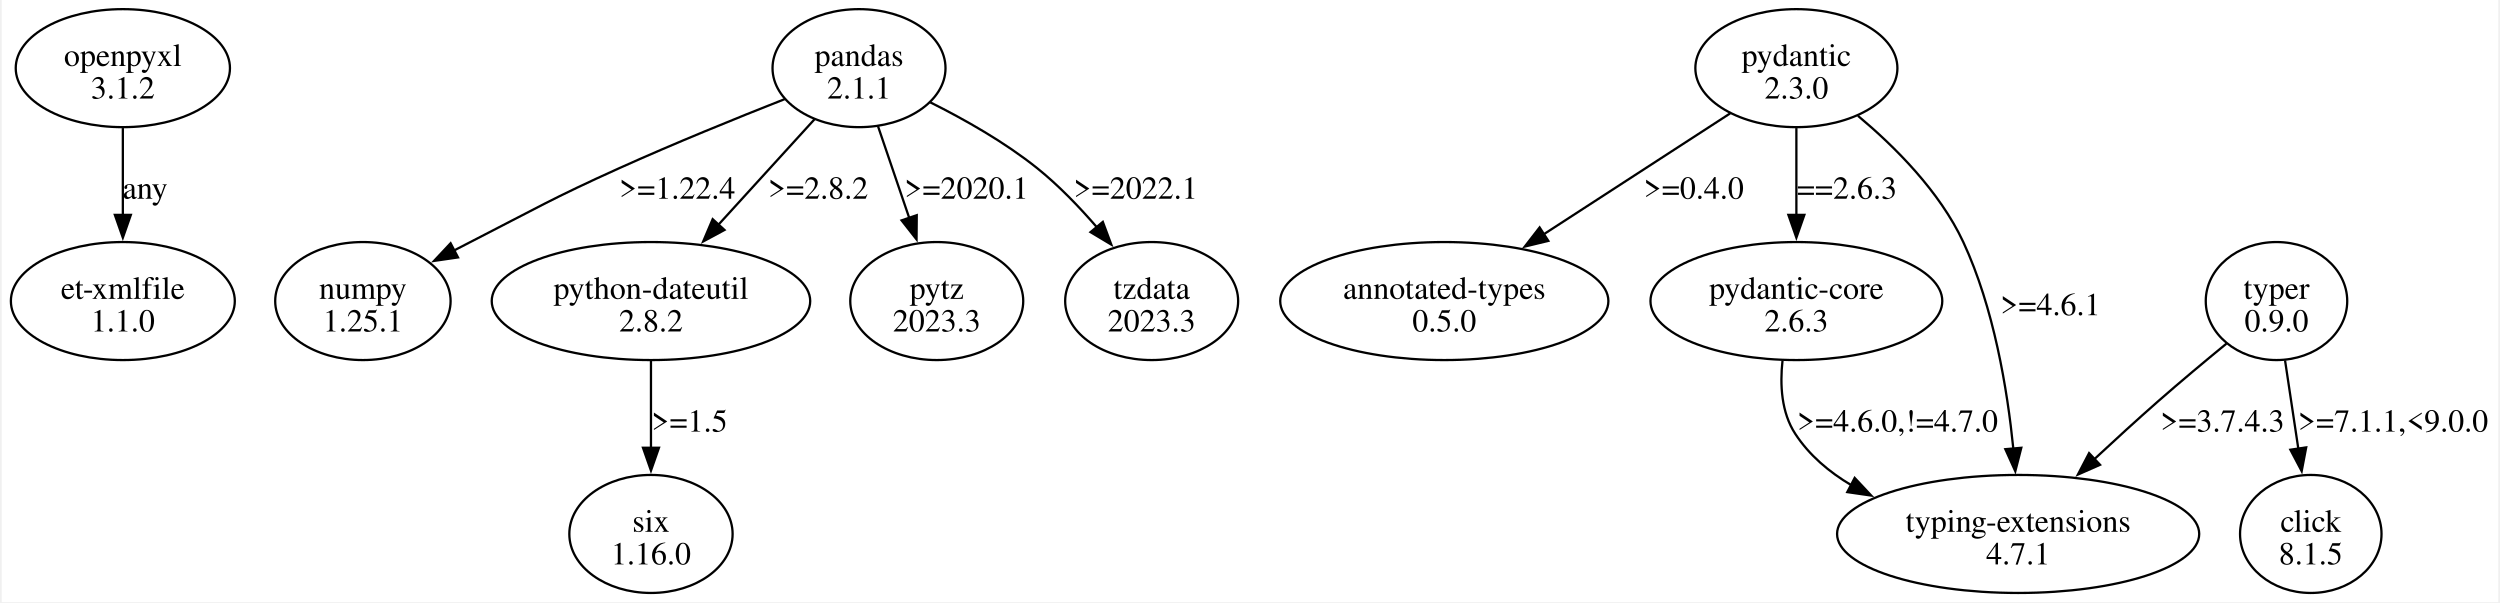
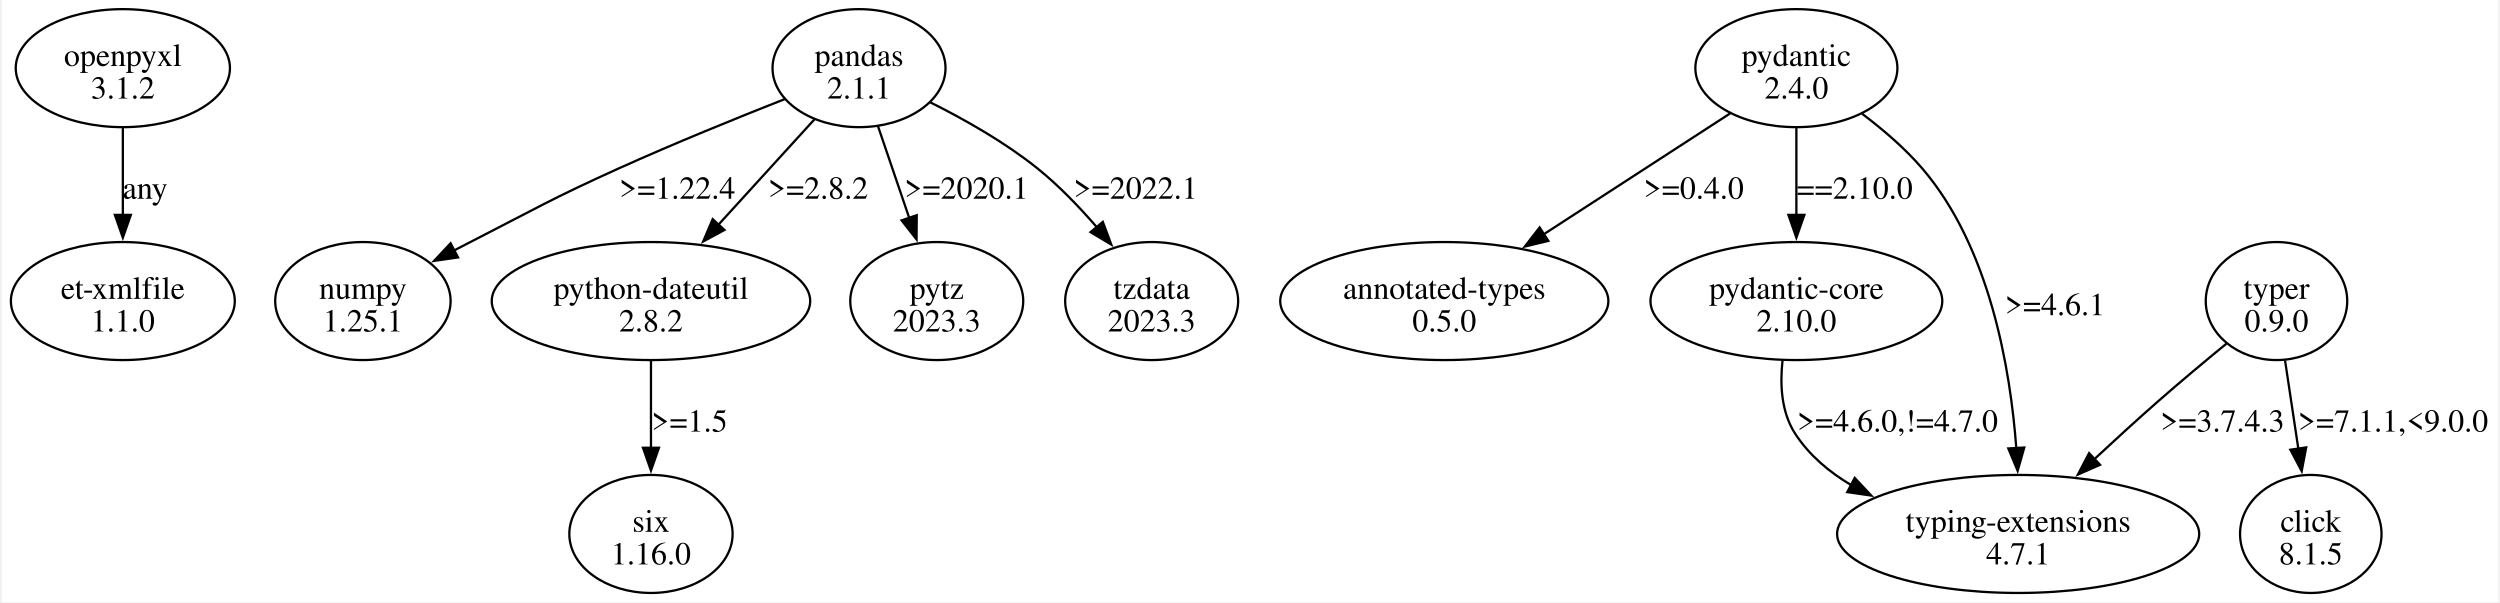
<svg xmlns="http://www.w3.org/2000/svg" width="1092pt" height="263pt" viewBox="0.00 0.00 1091.97 263.36">
  <g id="graph0" class="graph" transform="scale(1 1) rotate(0) translate(4 259.36)">
    <polygon fill="white" stroke="none" points="-4,4 -4,-259.36 1087.97,-259.36 1087.97,4 -4,4" />
    <g id="node1" class="node">
      <ellipse fill="none" stroke="black" cx="48.97" cy="-229.55" rx="46.85" ry="25.81" />
      <text text-anchor="middle" x="48.97" y="-230.5" font-family="Times,serif" font-size="14.00">openpyxl</text>
      <text text-anchor="middle" x="48.97" y="-216.25" font-family="Times,serif" font-size="14.00">3.1.2</text>
    </g>
    <g id="node2" class="node">
      <ellipse fill="none" stroke="black" cx="48.97" cy="-127.68" rx="48.97" ry="25.81" />
      <text text-anchor="middle" x="48.97" y="-128.63" font-family="Times,serif" font-size="14.00">et-xmlfile</text>
      <text text-anchor="middle" x="48.97" y="-114.38" font-family="Times,serif" font-size="14.00">1.1.0</text>
    </g>
    <g id="edge1" class="edge">
      <path fill="none" stroke="black" d="M48.97,-203.35C48.97,-191.75 48.97,-177.79 48.97,-165.08" />
      <polygon fill="black" stroke="black" points="52.47,-165.38 48.97,-155.38 45.47,-165.38 52.47,-165.38" />
      <text text-anchor="middle" x="58.72" y="-172.44" font-family="Times,serif" font-size="14.00">any</text>
    </g>
    <g id="node3" class="node">
      <ellipse fill="none" stroke="black" cx="370.97" cy="-229.55" rx="37.83" ry="25.81" />
      <text text-anchor="middle" x="370.97" y="-230.5" font-family="Times,serif" font-size="14.00">pandas</text>
      <text text-anchor="middle" x="370.97" y="-216.25" font-family="Times,serif" font-size="14.00">2.1.1</text>
    </g>
    <g id="node4" class="node">
      <ellipse fill="none" stroke="black" cx="153.97" cy="-127.68" rx="38.36" ry="25.81" />
      <text text-anchor="middle" x="153.97" y="-128.63" font-family="Times,serif" font-size="14.00">numpy</text>
      <text text-anchor="middle" x="153.97" y="-114.38" font-family="Times,serif" font-size="14.00">1.25.1</text>
    </g>
    <g id="edge2" class="edge">
      <path fill="none" stroke="black" d="M338.54,-216.04C317.65,-207.81 290.01,-196.59 265.97,-185.74 236.57,-172.47 229.67,-168.18 200.97,-153.49 198.61,-152.28 196.19,-151.03 193.76,-149.77" />
      <polygon fill="black" stroke="black" points="195.57,-146.77 185.09,-145.24 192.33,-152.97 195.57,-146.77" />
      <text text-anchor="middle" x="291.47" y="-172.44" font-family="Times,serif" font-size="14.00">&gt;=1.22.4</text>
    </g>
    <g id="node5" class="node">
      <ellipse fill="none" stroke="black" cx="279.97" cy="-127.68" rx="69.65" ry="25.81" />
      <text text-anchor="middle" x="279.97" y="-128.63" font-family="Times,serif" font-size="14.00">python-dateutil</text>
      <text text-anchor="middle" x="279.97" y="-114.38" font-family="Times,serif" font-size="14.00">2.8.2</text>
    </g>
    <g id="edge3" class="edge">
      <path fill="none" stroke="black" d="M351.67,-207.37C339.34,-193.84 323.13,-176.04 309.23,-160.8" />
      <polygon fill="black" stroke="black" points="312.13,-158.78 302.81,-153.75 306.96,-163.5 312.13,-158.78" />
      <text text-anchor="middle" x="353.09" y="-172.44" font-family="Times,serif" font-size="14.00">&gt;=2.8.2</text>
    </g>
    <g id="node6" class="node">
      <ellipse fill="none" stroke="black" cx="404.97" cy="-127.68" rx="37.83" ry="25.81" />
      <text text-anchor="middle" x="404.97" y="-128.63" font-family="Times,serif" font-size="14.00">pytz</text>
      <text text-anchor="middle" x="404.97" y="-114.38" font-family="Times,serif" font-size="14.00">2023.3</text>
    </g>
    <g id="edge4" class="edge">
      <path fill="none" stroke="black" d="M379.28,-204.12C383.4,-192.03 388.45,-177.21 392.97,-163.92" />
      <polygon fill="black" stroke="black" points="396.22,-165.23 396.13,-154.64 389.59,-162.97 396.22,-165.23" />
      <text text-anchor="middle" x="417.97" y="-172.44" font-family="Times,serif" font-size="14.00">&gt;=2020.1</text>
    </g>
    <g id="node7" class="node">
      <ellipse fill="none" stroke="black" cx="498.97" cy="-127.68" rx="37.83" ry="25.81" />
      <text text-anchor="middle" x="498.97" y="-128.63" font-family="Times,serif" font-size="14.00">tzdata</text>
      <text text-anchor="middle" x="498.97" y="-114.38" font-family="Times,serif" font-size="14.00">2023.3</text>
    </g>
    <g id="edge5" class="edge">
      <path fill="none" stroke="black" d="M402.14,-214.59C417.07,-207.14 434.75,-197.15 448.97,-185.74 458.29,-178.25 467.28,-168.9 475.01,-159.95" />
      <polygon fill="black" stroke="black" points="477.61,-162.31 481.32,-152.38 472.23,-157.83 477.61,-162.31" />
      <text text-anchor="middle" x="491.97" y="-172.44" font-family="Times,serif" font-size="14.00">&gt;=2022.1</text>
    </g>
    <g id="node8" class="node">
      <ellipse fill="none" stroke="black" cx="279.97" cy="-25.81" rx="35.71" ry="25.81" />
      <text text-anchor="middle" x="279.97" y="-26.76" font-family="Times,serif" font-size="14.00">six</text>
      <text text-anchor="middle" x="279.97" y="-12.51" font-family="Times,serif" font-size="14.00">1.16.0</text>
    </g>
    <g id="edge6" class="edge">
      <path fill="none" stroke="black" d="M279.97,-101.48C279.97,-89.89 279.97,-75.92 279.97,-63.21" />
      <polygon fill="black" stroke="black" points="283.47,-63.52 279.97,-53.52 276.47,-63.52 283.47,-63.52" />
      <text text-anchor="middle" x="296.84" y="-70.57" font-family="Times,serif" font-size="14.00">&gt;=1.5</text>
    </g>
    <g id="node9" class="node">
      <ellipse fill="none" stroke="black" cx="780.97" cy="-229.55" rx="44.19" ry="25.81" />
      <text text-anchor="middle" x="780.97" y="-230.5" font-family="Times,serif" font-size="14.00">pydantic</text>
-       <text text-anchor="middle" x="780.97" y="-216.25" font-family="Times,serif" font-size="14.00">2.3.0</text>
+       <text text-anchor="middle" x="780.97" y="-216.25" font-family="Times,serif" font-size="14.00">2.4.0</text>
    </g>
    <g id="node10" class="node">
      <ellipse fill="none" stroke="black" cx="626.97" cy="-127.68" rx="71.77" ry="25.81" />
      <text text-anchor="middle" x="626.97" y="-128.63" font-family="Times,serif" font-size="14.00">annotated-types</text>
      <text text-anchor="middle" x="626.97" y="-114.38" font-family="Times,serif" font-size="14.00">0.5.0</text>
    </g>
    <g id="edge7" class="edge">
      <path fill="none" stroke="black" d="M752,-209.76C729.06,-194.88 696.63,-173.86 670.56,-156.95" />
      <polygon fill="black" stroke="black" points="672.47,-154.01 662.17,-151.51 668.66,-159.89 672.47,-154.01" />
      <text text-anchor="middle" x="736.09" y="-172.44" font-family="Times,serif" font-size="14.00">&gt;=0.4.0</text>
    </g>
    <g id="node11" class="node">
      <ellipse fill="none" stroke="black" cx="780.97" cy="-127.68" rx="63.82" ry="25.81" />
      <text text-anchor="middle" x="780.97" y="-128.63" font-family="Times,serif" font-size="14.00">pydantic-core</text>
-       <text text-anchor="middle" x="780.97" y="-114.38" font-family="Times,serif" font-size="14.00">2.6.3</text>
+       <text text-anchor="middle" x="780.97" y="-114.38" font-family="Times,serif" font-size="14.00">2.10.0</text>
    </g>
    <g id="edge8" class="edge">
      <path fill="none" stroke="black" d="M780.97,-203.35C780.97,-191.75 780.97,-177.79 780.97,-165.08" />
      <polygon fill="black" stroke="black" points="784.47,-165.38 780.97,-155.38 777.47,-165.38 784.47,-165.38" />
-       <text text-anchor="middle" x="803.09" y="-172.44" font-family="Times,serif" font-size="14.00">==2.6.3</text>
+       <text text-anchor="middle" x="806.47" y="-172.44" font-family="Times,serif" font-size="14.00">==2.10.0</text>
    </g>
    <g id="node12" class="node">
      <ellipse fill="none" stroke="black" cx="877.97" cy="-25.81" rx="79.2" ry="25.81" />
      <text text-anchor="middle" x="877.97" y="-26.76" font-family="Times,serif" font-size="14.00">typing-extensions</text>
      <text text-anchor="middle" x="877.97" y="-12.51" font-family="Times,serif" font-size="14.00">4.7.1</text>
    </g>
    <g id="edge9" class="edge">
-       <path fill="none" stroke="black" d="M807.9,-208.7C824.17,-195.1 843.68,-175.57 853.97,-153.49 867.32,-124.81 873.25,-89.18 875.87,-63.02" />
-       <polygon fill="black" stroke="black" points="879.35,-63.5 876.73,-53.23 872.37,-62.89 879.35,-63.5" />
-       <text text-anchor="middle" x="892.09" y="-121.5" font-family="Times,serif" font-size="14.00">&gt;=4.6.1</text>
+       <path fill="none" stroke="black" d="M809.7,-209.61C818.78,-202.78 828.4,-194.55 835.97,-185.74 865.52,-151.3 874.57,-98.32 877.18,-63.12" />
+       <polygon fill="black" stroke="black" points="880.65,-63.62 877.75,-53.43 873.67,-63.21 880.65,-63.62" />
+       <text text-anchor="middle" x="894.09" y="-121.5" font-family="Times,serif" font-size="14.00">&gt;=4.6.1</text>
    </g>
    <g id="edge10" class="edge">
      <path fill="none" stroke="black" d="M774.91,-101.65C773.74,-90.99 774.4,-78.91 780.47,-69.62 786.61,-60.22 795.33,-52.86 805.05,-47.12" />
      <polygon fill="black" stroke="black" points="806.47,-50.33 813.71,-42.6 803.23,-44.12 806.47,-50.33" />
      <text text-anchor="middle" x="825.22" y="-70.57" font-family="Times,serif" font-size="14.00">&gt;=4.6.0,!=4.7.0</text>
    </g>
    <g id="node13" class="node">
      <ellipse fill="none" stroke="black" cx="990.97" cy="-127.68" rx="30.94" ry="25.81" />
      <text text-anchor="middle" x="990.97" y="-128.63" font-family="Times,serif" font-size="14.00">typer</text>
      <text text-anchor="middle" x="990.97" y="-114.38" font-family="Times,serif" font-size="14.00">0.9.0</text>
    </g>
    <g id="edge12" class="edge">
      <path fill="none" stroke="black" d="M969.07,-109.05C959.77,-101.43 948.86,-92.33 939.22,-83.87 930.03,-75.8 920.27,-66.88 911.3,-58.53" />
      <polygon fill="black" stroke="black" points="913.79,-56.06 904.1,-51.78 909,-61.17 913.79,-56.06" />
      <text text-anchor="middle" x="967.34" y="-70.57" font-family="Times,serif" font-size="14.00">&gt;=3.7.4.3</text>
    </g>
    <g id="node14" class="node">
      <ellipse fill="none" stroke="black" cx="1005.97" cy="-25.81" rx="30.94" ry="25.81" />
      <text text-anchor="middle" x="1005.97" y="-26.76" font-family="Times,serif" font-size="14.00">click</text>
      <text text-anchor="middle" x="1005.97" y="-12.51" font-family="Times,serif" font-size="14.00">8.1.5</text>
    </g>
    <g id="edge11" class="edge">
      <path fill="none" stroke="black" d="M994.71,-101.73C996.47,-90.06 998.59,-75.92 1000.52,-63.09" />
      <polygon fill="black" stroke="black" points="1003.97,-63.69 1001.99,-53.28 997.05,-62.65 1003.97,-63.69" />
      <text text-anchor="middle" x="1041.97" y="-70.57" font-family="Times,serif" font-size="14.00">&gt;=7.1.1,&lt;9.0.0</text>
    </g>
  </g>
</svg>
